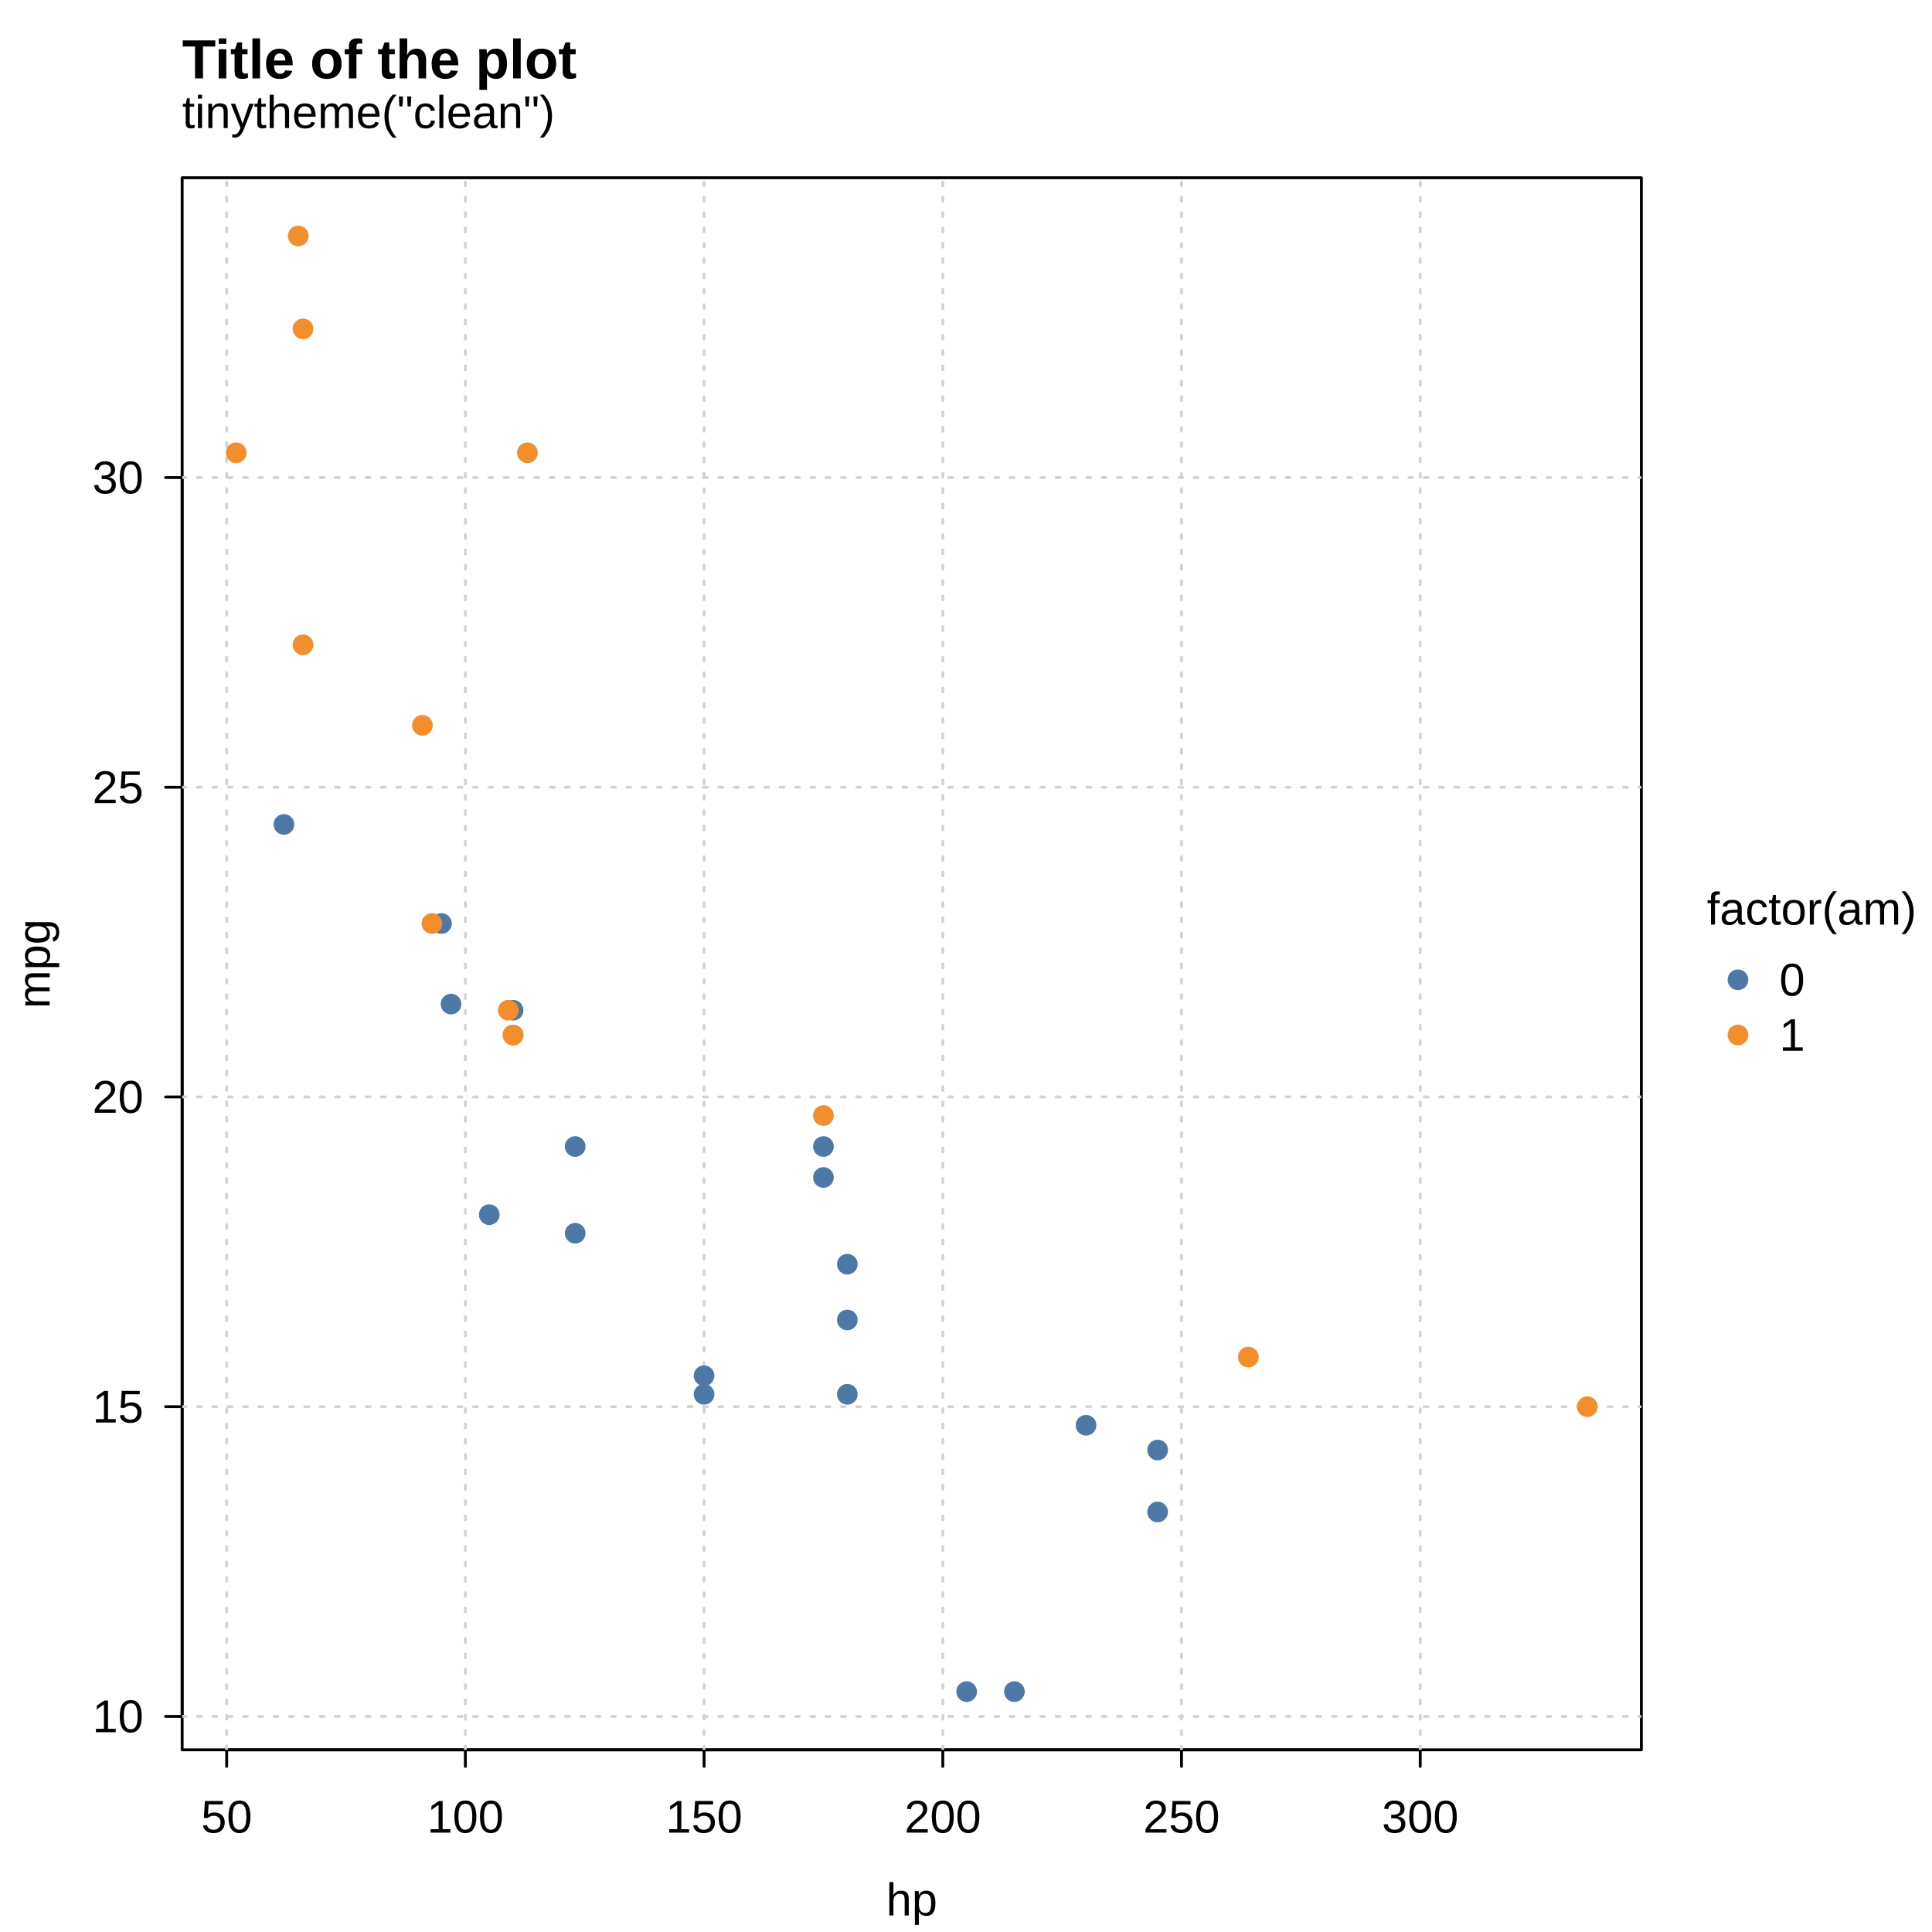
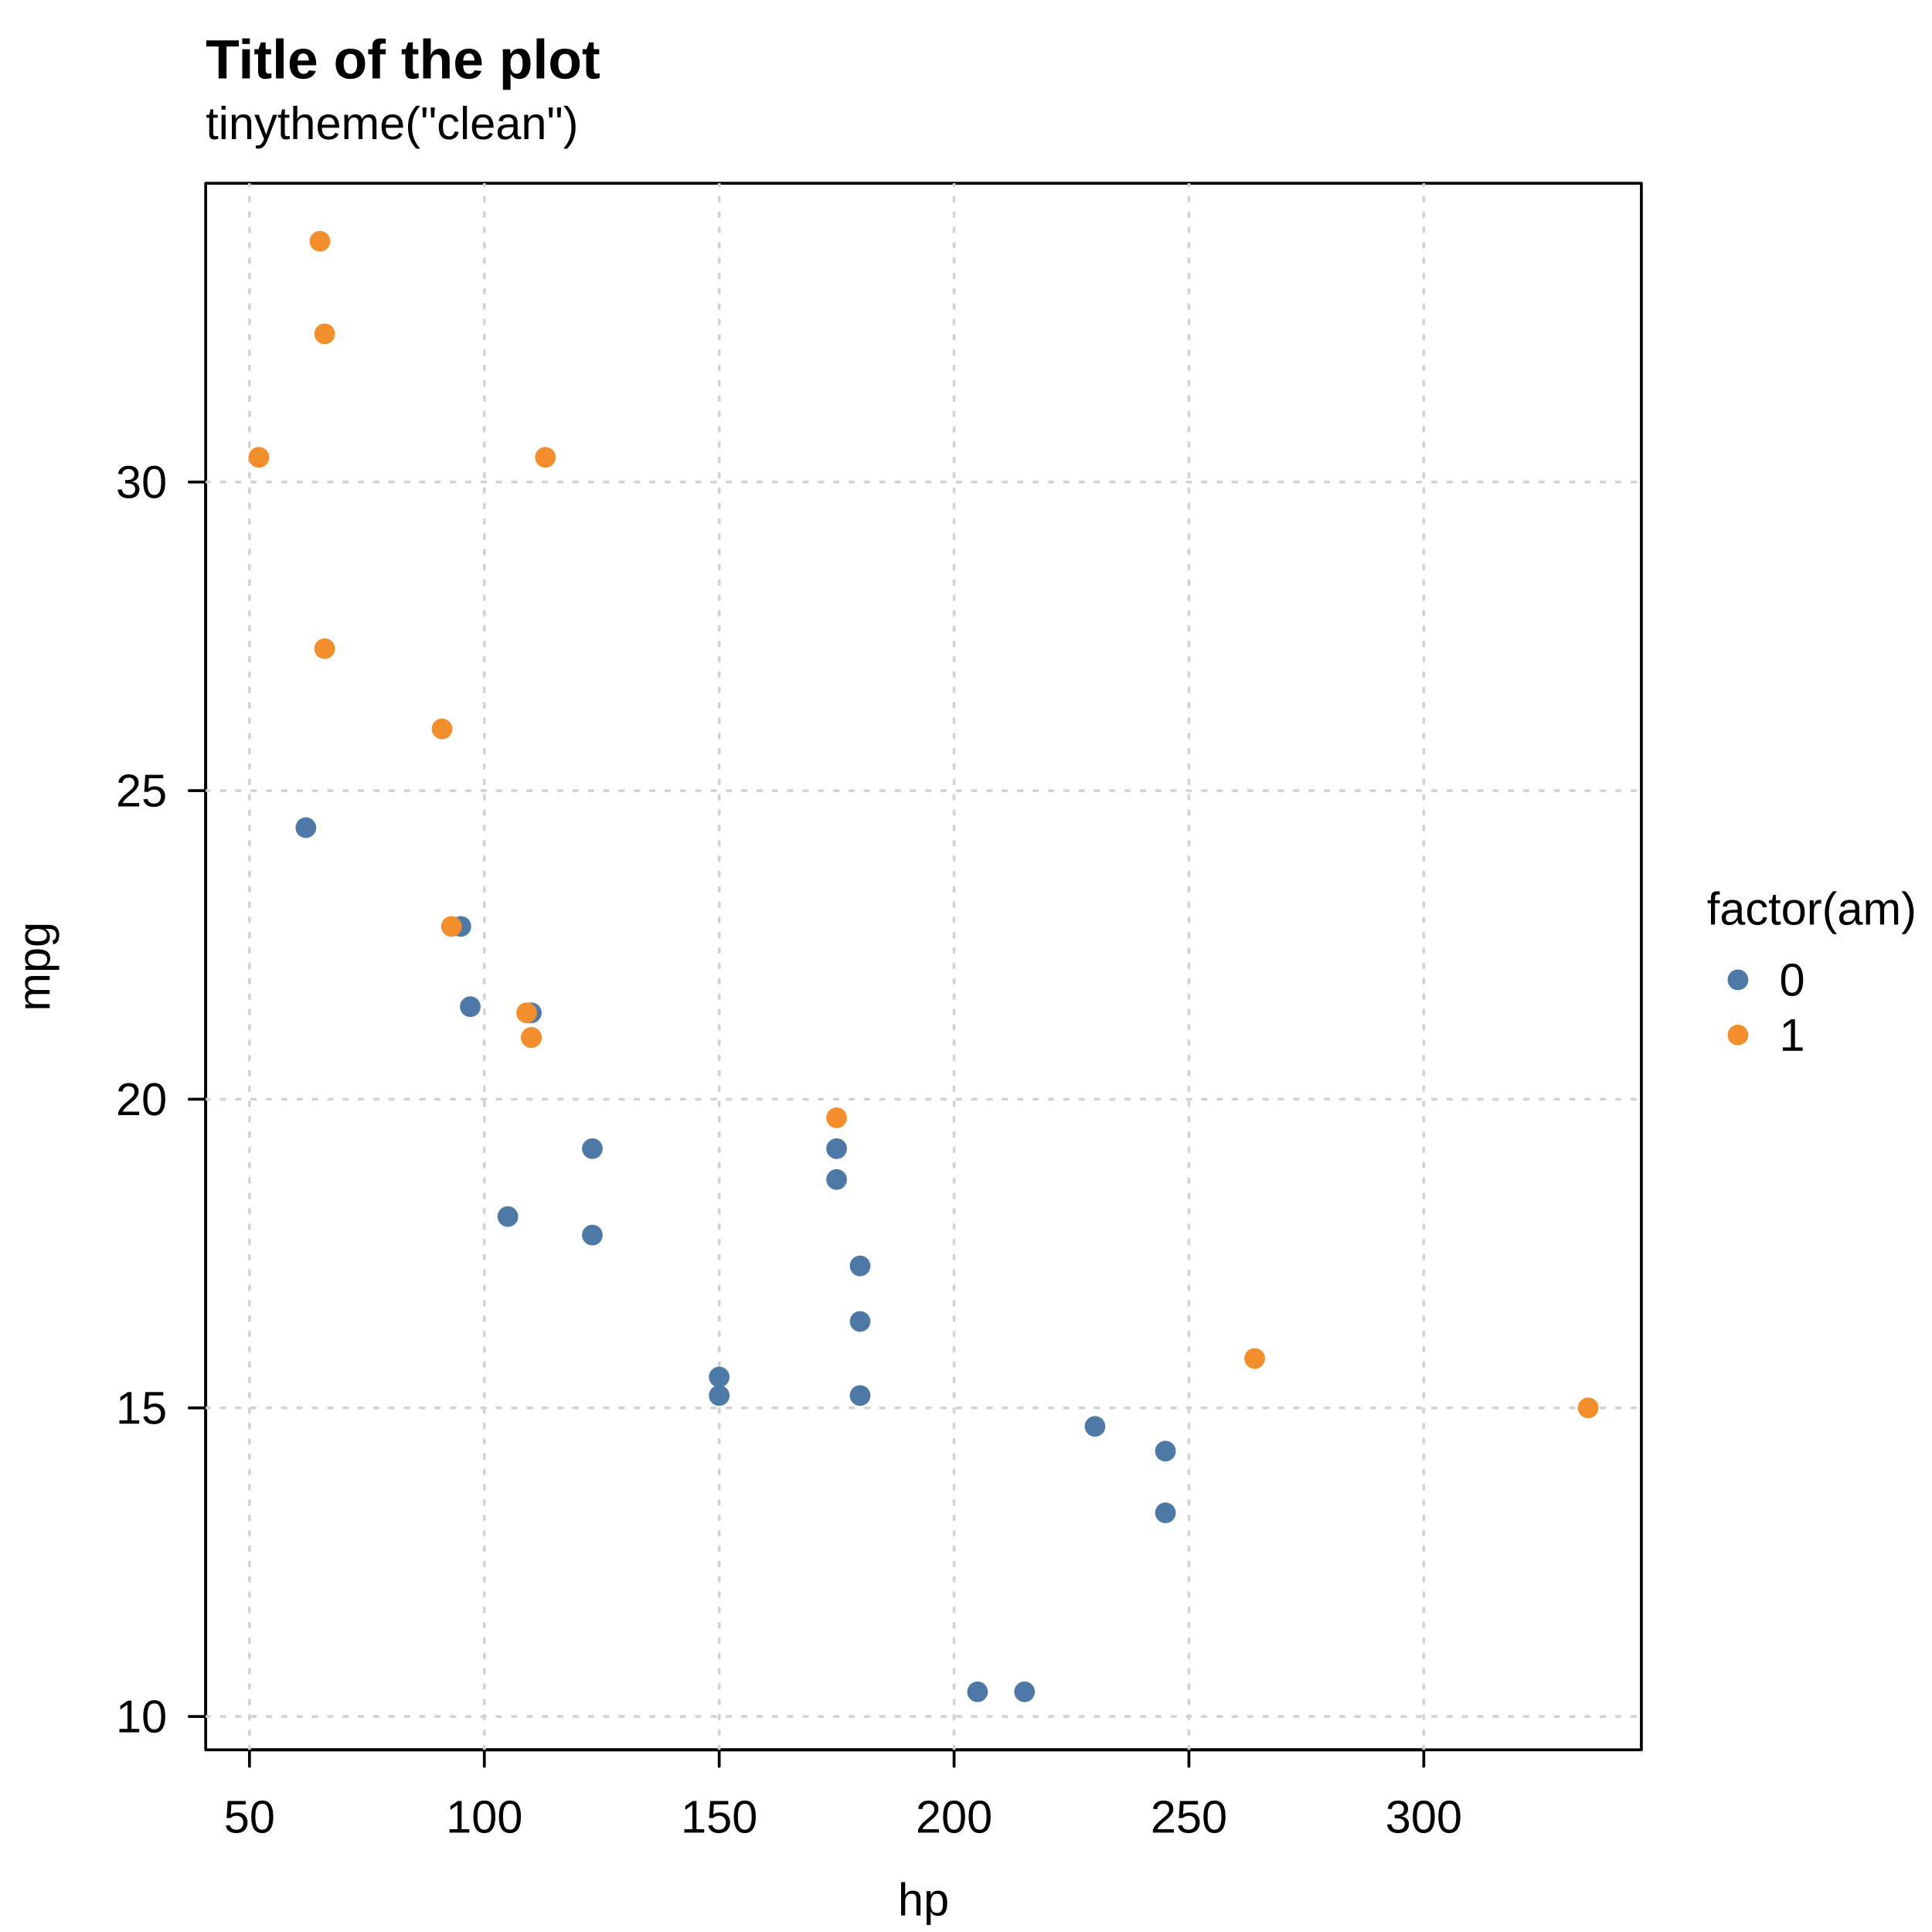
<svg xmlns="http://www.w3.org/2000/svg" width="504.00pt" height="504.00pt" viewBox="0 0 504.00 504.00">
  <g class="svglite">
    <defs>
      <style type="text/css">
    .svglite line, .svglite polyline, .svglite polygon, .svglite path, .svglite rect, .svglite circle {
      fill: none;
      stroke: #000000;
      stroke-linecap: round;
      stroke-linejoin: round;
      stroke-miterlimit: 10.00;
    }
    .svglite text {
      white-space: pre;
    }
    .svglite g.glyphgroup path {
      fill: inherit;
      stroke: none;
    }
  </style>
    </defs>
    <rect width="100%" height="100%" style="stroke: none; fill: #FFFFFF;" />
    <defs>
      <clipPath id="cpMC4wMHw1MDQuMDB8MC4wMHw1MDQuMDA=">
        <rect x="0.00" y="0.00" width="504.00" height="504.00" />
      </clipPath>
    </defs>
    <g clip-path="url(#cpMC4wMHw1MDQuMDB8MC4wMHw1MDQuMDA=)">
      <circle cx="453.38" cy="255.60" r="2.70" style="stroke-width: 0.75; stroke: none; fill: #4E79A7;" />
      <circle cx="453.38" cy="270.00" r="2.70" style="stroke-width: 0.75; stroke: none; fill: #F28E2B;" />
      <text x="472.62" y="241.20" text-anchor="middle" style="font-size: 12.00px; font-family: &quot;Liberation Sans&quot;;" textLength="54.67px" lengthAdjust="spacingAndGlyphs">factor(am)</text>
      <text x="464.18" y="259.73" style="font-size: 12.00px; font-family: &quot;Liberation Sans&quot;;" textLength="6.67px" lengthAdjust="spacingAndGlyphs">0</text>
      <text x="464.18" y="274.13" style="font-size: 12.00px; font-family: &quot;Liberation Sans&quot;;" textLength="6.67px" lengthAdjust="spacingAndGlyphs">1</text>
-       <text x="47.52" y="33.41" style="font-size: 12.00px; font-family: &quot;Liberation Sans&quot;;" textLength="97.23px" lengthAdjust="spacingAndGlyphs">tinytheme("clean")</text>
+       <text x="53.66" y="36.29" style="font-size: 12.00px; font-family: &quot;Liberation Sans&quot;;" textLength="97.23px" lengthAdjust="spacingAndGlyphs">tinytheme("clean")</text>
    </g>
    <defs>
      <clipPath id="cpMC4wMHw0MjguMTh8MC4wMHw1MDQuMDA=">
        <rect x="0.00" y="0.00" width="428.18" height="504.00" />
      </clipPath>
    </defs>
    <g clip-path="url(#cpMC4wMHw0MjguMTh8MC4wMHw1MDQuMDA=)">
-       <text x="47.52" y="20.45" style="font-size: 14.40px; font-weight: bold; font-family: &quot;Liberation Sans&quot;;" textLength="102.91px" lengthAdjust="spacingAndGlyphs">Title of the plot</text>
-       <text x="237.85" y="499.68" text-anchor="middle" style="font-size: 12.00px; font-family: &quot;Liberation Sans&quot;;" textLength="13.34px" lengthAdjust="spacingAndGlyphs">hp</text>
-       <text transform="translate(12.96,251.42) rotate(-90)" text-anchor="middle" style="font-size: 12.00px; font-family: &quot;Liberation Sans&quot;;" textLength="23.34px" lengthAdjust="spacingAndGlyphs">mpg</text>
+       <text x="53.66" y="20.45" style="font-size: 14.40px; font-weight: bold; font-family: &quot;Liberation Sans&quot;;" textLength="102.91px" lengthAdjust="spacingAndGlyphs">Title of the plot</text>
+       <text x="240.92" y="499.68" text-anchor="middle" style="font-size: 12.00px; font-family: &quot;Liberation Sans&quot;;" textLength="13.34px" lengthAdjust="spacingAndGlyphs">hp</text>
+       <text transform="translate(12.96,252.14) rotate(-90)" text-anchor="middle" style="font-size: 12.00px; font-family: &quot;Liberation Sans&quot;;" textLength="23.34px" lengthAdjust="spacingAndGlyphs">mpg</text>
    </g>
    <g clip-path="url(#cpMC4wMHw1MDQuMDB8MC4wMHw1MDQuMDA=)">
-       <line x1="59.13" y1="456.48" x2="370.49" y2="456.48" style="stroke-width: 0.75;" />
-       <line x1="59.13" y1="456.48" x2="59.13" y2="460.80" style="stroke-width: 0.75;" />
-       <line x1="121.40" y1="456.48" x2="121.40" y2="460.80" style="stroke-width: 0.75;" />
-       <line x1="183.67" y1="456.48" x2="183.67" y2="460.80" style="stroke-width: 0.75;" />
-       <line x1="245.95" y1="456.48" x2="245.95" y2="460.80" style="stroke-width: 0.75;" />
-       <line x1="308.22" y1="456.48" x2="308.22" y2="460.80" style="stroke-width: 0.75;" />
-       <line x1="370.49" y1="456.48" x2="370.49" y2="460.80" style="stroke-width: 0.75;" />
-       <text x="59.13" y="478.08" text-anchor="middle" style="font-size: 12.00px; font-family: &quot;Liberation Sans&quot;;" textLength="13.34px" lengthAdjust="spacingAndGlyphs">50</text>
-       <text x="121.40" y="478.08" text-anchor="middle" style="font-size: 12.00px; font-family: &quot;Liberation Sans&quot;;" textLength="20.02px" lengthAdjust="spacingAndGlyphs">100</text>
-       <text x="183.67" y="478.08" text-anchor="middle" style="font-size: 12.00px; font-family: &quot;Liberation Sans&quot;;" textLength="20.02px" lengthAdjust="spacingAndGlyphs">150</text>
-       <text x="245.95" y="478.08" text-anchor="middle" style="font-size: 12.00px; font-family: &quot;Liberation Sans&quot;;" textLength="20.02px" lengthAdjust="spacingAndGlyphs">200</text>
-       <text x="308.22" y="478.08" text-anchor="middle" style="font-size: 12.00px; font-family: &quot;Liberation Sans&quot;;" textLength="20.02px" lengthAdjust="spacingAndGlyphs">250</text>
-       <text x="370.49" y="478.08" text-anchor="middle" style="font-size: 12.00px; font-family: &quot;Liberation Sans&quot;;" textLength="20.02px" lengthAdjust="spacingAndGlyphs">300</text>
-       <line x1="47.52" y1="447.75" x2="47.52" y2="124.58" style="stroke-width: 0.75;" />
-       <line x1="47.52" y1="447.75" x2="43.20" y2="447.75" style="stroke-width: 0.75;" />
-       <line x1="47.52" y1="366.96" x2="43.20" y2="366.96" style="stroke-width: 0.75;" />
-       <line x1="47.52" y1="286.17" x2="43.20" y2="286.17" style="stroke-width: 0.75;" />
-       <line x1="47.52" y1="205.37" x2="43.20" y2="205.37" style="stroke-width: 0.75;" />
-       <line x1="47.52" y1="124.58" x2="43.20" y2="124.58" style="stroke-width: 0.75;" />
-       <text x="37.44" y="451.88" text-anchor="end" style="font-size: 12.00px; font-family: &quot;Liberation Sans&quot;;" textLength="13.34px" lengthAdjust="spacingAndGlyphs">10</text>
-       <text x="37.44" y="371.09" text-anchor="end" style="font-size: 12.00px; font-family: &quot;Liberation Sans&quot;;" textLength="13.34px" lengthAdjust="spacingAndGlyphs">15</text>
-       <text x="37.44" y="290.29" text-anchor="end" style="font-size: 12.00px; font-family: &quot;Liberation Sans&quot;;" textLength="13.34px" lengthAdjust="spacingAndGlyphs">20</text>
-       <text x="37.44" y="209.50" text-anchor="end" style="font-size: 12.00px; font-family: &quot;Liberation Sans&quot;;" textLength="13.34px" lengthAdjust="spacingAndGlyphs">25</text>
-       <text x="37.44" y="128.71" text-anchor="end" style="font-size: 12.00px; font-family: &quot;Liberation Sans&quot;;" textLength="13.34px" lengthAdjust="spacingAndGlyphs">30</text>
-       <polygon points="47.52,456.48 428.18,456.48 428.18,46.37 47.52,46.37 " style="stroke-width: 0.75;" />
+       <line x1="65.08" y1="456.48" x2="371.42" y2="456.48" style="stroke-width: 0.75;" />
+       <line x1="65.08" y1="456.48" x2="65.08" y2="460.80" style="stroke-width: 0.75;" />
+       <line x1="126.35" y1="456.48" x2="126.35" y2="460.80" style="stroke-width: 0.75;" />
+       <line x1="187.62" y1="456.48" x2="187.62" y2="460.80" style="stroke-width: 0.75;" />
+       <line x1="248.89" y1="456.48" x2="248.89" y2="460.80" style="stroke-width: 0.75;" />
+       <line x1="310.15" y1="456.48" x2="310.15" y2="460.80" style="stroke-width: 0.75;" />
+       <line x1="371.42" y1="456.48" x2="371.42" y2="460.80" style="stroke-width: 0.75;" />
+       <text x="65.08" y="478.08" text-anchor="middle" style="font-size: 12.00px; font-family: &quot;Liberation Sans&quot;;" textLength="13.34px" lengthAdjust="spacingAndGlyphs">50</text>
+       <text x="126.35" y="478.08" text-anchor="middle" style="font-size: 12.00px; font-family: &quot;Liberation Sans&quot;;" textLength="20.02px" lengthAdjust="spacingAndGlyphs">100</text>
+       <text x="187.62" y="478.08" text-anchor="middle" style="font-size: 12.00px; font-family: &quot;Liberation Sans&quot;;" textLength="20.02px" lengthAdjust="spacingAndGlyphs">150</text>
+       <text x="248.89" y="478.08" text-anchor="middle" style="font-size: 12.00px; font-family: &quot;Liberation Sans&quot;;" textLength="20.02px" lengthAdjust="spacingAndGlyphs">200</text>
+       <text x="310.15" y="478.08" text-anchor="middle" style="font-size: 12.00px; font-family: &quot;Liberation Sans&quot;;" textLength="20.02px" lengthAdjust="spacingAndGlyphs">250</text>
+       <text x="371.42" y="478.08" text-anchor="middle" style="font-size: 12.00px; font-family: &quot;Liberation Sans&quot;;" textLength="20.02px" lengthAdjust="spacingAndGlyphs">300</text>
+       <line x1="53.66" y1="447.78" x2="53.66" y2="125.74" style="stroke-width: 0.75;" />
+       <line x1="53.66" y1="447.78" x2="49.34" y2="447.78" style="stroke-width: 0.75;" />
+       <line x1="53.66" y1="367.27" x2="49.34" y2="367.27" style="stroke-width: 0.75;" />
+       <line x1="53.66" y1="286.76" x2="49.34" y2="286.76" style="stroke-width: 0.75;" />
+       <line x1="53.66" y1="206.25" x2="49.34" y2="206.25" style="stroke-width: 0.75;" />
+       <line x1="53.66" y1="125.74" x2="49.34" y2="125.74" style="stroke-width: 0.75;" />
+       <text x="43.58" y="451.91" text-anchor="end" style="font-size: 12.00px; font-family: &quot;Liberation Sans&quot;;" textLength="13.34px" lengthAdjust="spacingAndGlyphs">10</text>
+       <text x="43.58" y="371.40" text-anchor="end" style="font-size: 12.00px; font-family: &quot;Liberation Sans&quot;;" textLength="13.34px" lengthAdjust="spacingAndGlyphs">15</text>
+       <text x="43.58" y="290.89" text-anchor="end" style="font-size: 12.00px; font-family: &quot;Liberation Sans&quot;;" textLength="13.34px" lengthAdjust="spacingAndGlyphs">20</text>
+       <text x="43.58" y="210.38" text-anchor="end" style="font-size: 12.00px; font-family: &quot;Liberation Sans&quot;;" textLength="13.34px" lengthAdjust="spacingAndGlyphs">25</text>
+       <text x="43.58" y="129.87" text-anchor="end" style="font-size: 12.00px; font-family: &quot;Liberation Sans&quot;;" textLength="13.34px" lengthAdjust="spacingAndGlyphs">30</text>
+       <polygon points="53.66,456.48 428.18,456.48 428.18,47.81 53.66,47.81 " style="stroke-width: 0.75;" />
    </g>
    <defs>
-       <clipPath id="cpNDcuNTJ8NDI4LjE4fDQ2LjM3fDQ1Ni40OA==">
-         <rect x="47.52" y="46.37" width="380.66" height="410.11" />
+       <clipPath id="cpNTMuNjZ8NDI4LjE4fDQ3LjgxfDQ1Ni40OA==">
+         <rect x="53.66" y="47.81" width="374.52" height="408.67" />
      </clipPath>
    </defs>
-     <g clip-path="url(#cpNDcuNTJ8NDI4LjE4fDQ2LjM3fDQ1Ni40OA==)">
-       <line x1="59.13" y1="456.48" x2="59.13" y2="46.37" style="stroke-width: 0.75; stroke: #D3D3D3; stroke-dasharray: 1.00,3.00;" />
-       <line x1="121.40" y1="456.48" x2="121.40" y2="46.37" style="stroke-width: 0.75; stroke: #D3D3D3; stroke-dasharray: 1.00,3.00;" />
-       <line x1="183.67" y1="456.48" x2="183.67" y2="46.37" style="stroke-width: 0.75; stroke: #D3D3D3; stroke-dasharray: 1.00,3.00;" />
-       <line x1="245.95" y1="456.48" x2="245.95" y2="46.37" style="stroke-width: 0.75; stroke: #D3D3D3; stroke-dasharray: 1.00,3.00;" />
-       <line x1="308.22" y1="456.48" x2="308.22" y2="46.37" style="stroke-width: 0.75; stroke: #D3D3D3; stroke-dasharray: 1.00,3.00;" />
-       <line x1="370.49" y1="456.48" x2="370.49" y2="46.37" style="stroke-width: 0.75; stroke: #D3D3D3; stroke-dasharray: 1.00,3.00;" />
-       <line x1="47.52" y1="447.75" x2="428.18" y2="447.75" style="stroke-width: 0.75; stroke: #D3D3D3; stroke-dasharray: 1.00,3.00;" />
-       <line x1="47.52" y1="366.96" x2="428.18" y2="366.96" style="stroke-width: 0.75; stroke: #D3D3D3; stroke-dasharray: 1.00,3.00;" />
-       <line x1="47.52" y1="286.17" x2="428.18" y2="286.17" style="stroke-width: 0.75; stroke: #D3D3D3; stroke-dasharray: 1.00,3.00;" />
-       <line x1="47.52" y1="205.37" x2="428.18" y2="205.37" style="stroke-width: 0.75; stroke: #D3D3D3; stroke-dasharray: 1.00,3.00;" />
-       <line x1="47.52" y1="124.58" x2="428.18" y2="124.58" style="stroke-width: 0.75; stroke: #D3D3D3; stroke-dasharray: 1.00,3.00;" />
-       <circle cx="133.85" cy="263.54" r="2.70" style="stroke-width: 0.75; stroke: none; fill: #4E79A7;" />
-       <circle cx="214.81" cy="307.17" r="2.70" style="stroke-width: 0.75; stroke: none; fill: #4E79A7;" />
-       <circle cx="127.63" cy="316.87" r="2.70" style="stroke-width: 0.75; stroke: none; fill: #4E79A7;" />
-       <circle cx="301.99" cy="378.27" r="2.70" style="stroke-width: 0.75; stroke: none; fill: #4E79A7;" />
-       <circle cx="74.07" cy="215.07" r="2.70" style="stroke-width: 0.75; stroke: none; fill: #4E79A7;" />
-       <circle cx="115.17" cy="240.92" r="2.70" style="stroke-width: 0.75; stroke: none; fill: #4E79A7;" />
-       <circle cx="150.05" cy="299.09" r="2.70" style="stroke-width: 0.75; stroke: none; fill: #4E79A7;" />
-       <circle cx="150.05" cy="321.72" r="2.70" style="stroke-width: 0.75; stroke: none; fill: #4E79A7;" />
-       <circle cx="221.04" cy="344.34" r="2.70" style="stroke-width: 0.75; stroke: none; fill: #4E79A7;" />
-       <circle cx="221.04" cy="329.79" r="2.70" style="stroke-width: 0.75; stroke: none; fill: #4E79A7;" />
-       <circle cx="221.04" cy="363.73" r="2.70" style="stroke-width: 0.75; stroke: none; fill: #4E79A7;" />
-       <circle cx="252.17" cy="441.29" r="2.70" style="stroke-width: 0.75; stroke: none; fill: #4E79A7;" />
-       <circle cx="264.63" cy="441.29" r="2.70" style="stroke-width: 0.75; stroke: none; fill: #4E79A7;" />
-       <circle cx="283.31" cy="371.81" r="2.70" style="stroke-width: 0.75; stroke: none; fill: #4E79A7;" />
-       <circle cx="117.66" cy="261.93" r="2.70" style="stroke-width: 0.75; stroke: none; fill: #4E79A7;" />
-       <circle cx="183.67" cy="358.88" r="2.70" style="stroke-width: 0.75; stroke: none; fill: #4E79A7;" />
-       <circle cx="183.67" cy="363.73" r="2.70" style="stroke-width: 0.75; stroke: none; fill: #4E79A7;" />
-       <circle cx="301.99" cy="394.43" r="2.70" style="stroke-width: 0.75; stroke: none; fill: #4E79A7;" />
-       <circle cx="214.81" cy="299.09" r="2.70" style="stroke-width: 0.75; stroke: none; fill: #4E79A7;" />
-       <circle cx="133.85" cy="270.01" r="2.70" style="stroke-width: 0.75; stroke: none; fill: #F28E2B;" />
-       <circle cx="133.85" cy="270.01" r="2.70" style="stroke-width: 0.75; stroke: none; fill: #F28E2B;" />
-       <circle cx="112.68" cy="240.92" r="2.70" style="stroke-width: 0.75; stroke: none; fill: #F28E2B;" />
-       <circle cx="79.05" cy="85.80" r="2.70" style="stroke-width: 0.75; stroke: none; fill: #F28E2B;" />
-       <circle cx="61.62" cy="118.11" r="2.70" style="stroke-width: 0.75; stroke: none; fill: #F28E2B;" />
-       <circle cx="77.81" cy="61.56" r="2.70" style="stroke-width: 0.75; stroke: none; fill: #F28E2B;" />
-       <circle cx="79.05" cy="168.21" r="2.70" style="stroke-width: 0.75; stroke: none; fill: #F28E2B;" />
-       <circle cx="110.19" cy="189.21" r="2.70" style="stroke-width: 0.75; stroke: none; fill: #F28E2B;" />
-       <circle cx="137.59" cy="118.11" r="2.70" style="stroke-width: 0.75; stroke: none; fill: #F28E2B;" />
-       <circle cx="325.66" cy="354.03" r="2.70" style="stroke-width: 0.75; stroke: none; fill: #F28E2B;" />
-       <circle cx="214.81" cy="291.01" r="2.70" style="stroke-width: 0.75; stroke: none; fill: #F28E2B;" />
-       <circle cx="414.08" cy="366.96" r="2.70" style="stroke-width: 0.75; stroke: none; fill: #F28E2B;" />
-       <circle cx="132.61" cy="263.54" r="2.70" style="stroke-width: 0.75; stroke: none; fill: #F28E2B;" />
+     <g clip-path="url(#cpNTMuNjZ8NDI4LjE4fDQ3LjgxfDQ1Ni40OA==)">
+       <line x1="65.08" y1="456.48" x2="65.08" y2="47.81" style="stroke-width: 0.75; stroke: #D3D3D3; stroke-dasharray: 1.00,3.00;" />
+       <line x1="126.35" y1="456.48" x2="126.35" y2="47.81" style="stroke-width: 0.75; stroke: #D3D3D3; stroke-dasharray: 1.00,3.00;" />
+       <line x1="187.62" y1="456.48" x2="187.62" y2="47.81" style="stroke-width: 0.75; stroke: #D3D3D3; stroke-dasharray: 1.00,3.00;" />
+       <line x1="248.89" y1="456.48" x2="248.89" y2="47.81" style="stroke-width: 0.75; stroke: #D3D3D3; stroke-dasharray: 1.00,3.00;" />
+       <line x1="310.15" y1="456.48" x2="310.15" y2="47.81" style="stroke-width: 0.75; stroke: #D3D3D3; stroke-dasharray: 1.00,3.00;" />
+       <line x1="371.42" y1="456.48" x2="371.42" y2="47.81" style="stroke-width: 0.75; stroke: #D3D3D3; stroke-dasharray: 1.00,3.00;" />
+       <line x1="53.66" y1="447.78" x2="428.18" y2="447.78" style="stroke-width: 0.75; stroke: #D3D3D3; stroke-dasharray: 1.00,3.00;" />
+       <line x1="53.66" y1="367.27" x2="428.18" y2="367.27" style="stroke-width: 0.75; stroke: #D3D3D3; stroke-dasharray: 1.00,3.00;" />
+       <line x1="53.66" y1="286.76" x2="428.18" y2="286.76" style="stroke-width: 0.75; stroke: #D3D3D3; stroke-dasharray: 1.00,3.00;" />
+       <line x1="53.66" y1="206.25" x2="428.18" y2="206.25" style="stroke-width: 0.75; stroke: #D3D3D3; stroke-dasharray: 1.00,3.00;" />
+       <line x1="53.66" y1="125.74" x2="428.18" y2="125.74" style="stroke-width: 0.75; stroke: #D3D3D3; stroke-dasharray: 1.00,3.00;" />
+       <circle cx="138.61" cy="264.22" r="2.70" style="stroke-width: 0.75; stroke: none; fill: #4E79A7;" />
+       <circle cx="218.25" cy="307.70" r="2.70" style="stroke-width: 0.75; stroke: none; fill: #4E79A7;" />
+       <circle cx="132.48" cy="317.36" r="2.70" style="stroke-width: 0.75; stroke: none; fill: #4E79A7;" />
+       <circle cx="304.03" cy="378.55" r="2.70" style="stroke-width: 0.75; stroke: none; fill: #4E79A7;" />
+       <circle cx="79.79" cy="215.91" r="2.70" style="stroke-width: 0.75; stroke: none; fill: #4E79A7;" />
+       <circle cx="120.22" cy="241.68" r="2.70" style="stroke-width: 0.75; stroke: none; fill: #4E79A7;" />
+       <circle cx="154.53" cy="299.65" r="2.70" style="stroke-width: 0.75; stroke: none; fill: #4E79A7;" />
+       <circle cx="154.53" cy="322.19" r="2.70" style="stroke-width: 0.75; stroke: none; fill: #4E79A7;" />
+       <circle cx="224.38" cy="344.73" r="2.70" style="stroke-width: 0.75; stroke: none; fill: #4E79A7;" />
+       <circle cx="224.38" cy="330.24" r="2.70" style="stroke-width: 0.75; stroke: none; fill: #4E79A7;" />
+       <circle cx="224.38" cy="364.05" r="2.70" style="stroke-width: 0.75; stroke: none; fill: #4E79A7;" />
+       <circle cx="255.01" cy="441.34" r="2.70" style="stroke-width: 0.75; stroke: none; fill: #4E79A7;" />
+       <circle cx="267.27" cy="441.34" r="2.70" style="stroke-width: 0.75; stroke: none; fill: #4E79A7;" />
+       <circle cx="285.65" cy="372.10" r="2.70" style="stroke-width: 0.75; stroke: none; fill: #4E79A7;" />
+       <circle cx="122.68" cy="262.61" r="2.70" style="stroke-width: 0.75; stroke: none; fill: #4E79A7;" />
+       <circle cx="187.62" cy="359.22" r="2.70" style="stroke-width: 0.75; stroke: none; fill: #4E79A7;" />
+       <circle cx="187.62" cy="364.05" r="2.70" style="stroke-width: 0.75; stroke: none; fill: #4E79A7;" />
+       <circle cx="304.03" cy="394.65" r="2.70" style="stroke-width: 0.75; stroke: none; fill: #4E79A7;" />
+       <circle cx="218.25" cy="299.65" r="2.70" style="stroke-width: 0.75; stroke: none; fill: #4E79A7;" />
+       <circle cx="138.61" cy="270.66" r="2.70" style="stroke-width: 0.75; stroke: none; fill: #F28E2B;" />
+       <circle cx="138.61" cy="270.66" r="2.70" style="stroke-width: 0.75; stroke: none; fill: #F28E2B;" />
+       <circle cx="117.77" cy="241.68" r="2.70" style="stroke-width: 0.75; stroke: none; fill: #F28E2B;" />
+       <circle cx="84.69" cy="87.10" r="2.70" style="stroke-width: 0.75; stroke: none; fill: #F28E2B;" />
+       <circle cx="67.53" cy="119.30" r="2.70" style="stroke-width: 0.75; stroke: none; fill: #F28E2B;" />
+       <circle cx="83.46" cy="62.94" r="2.70" style="stroke-width: 0.75; stroke: none; fill: #F28E2B;" />
+       <circle cx="84.69" cy="169.22" r="2.70" style="stroke-width: 0.75; stroke: none; fill: #F28E2B;" />
+       <circle cx="115.32" cy="190.15" r="2.70" style="stroke-width: 0.75; stroke: none; fill: #F28E2B;" />
+       <circle cx="142.28" cy="119.30" r="2.70" style="stroke-width: 0.75; stroke: none; fill: #F28E2B;" />
+       <circle cx="327.31" cy="354.39" r="2.70" style="stroke-width: 0.75; stroke: none; fill: #F28E2B;" />
+       <circle cx="218.25" cy="291.59" r="2.70" style="stroke-width: 0.75; stroke: none; fill: #F28E2B;" />
+       <circle cx="414.31" cy="367.27" r="2.70" style="stroke-width: 0.75; stroke: none; fill: #F28E2B;" />
+       <circle cx="137.38" cy="264.22" r="2.70" style="stroke-width: 0.75; stroke: none; fill: #F28E2B;" />
    </g>
  </g>
</svg>
